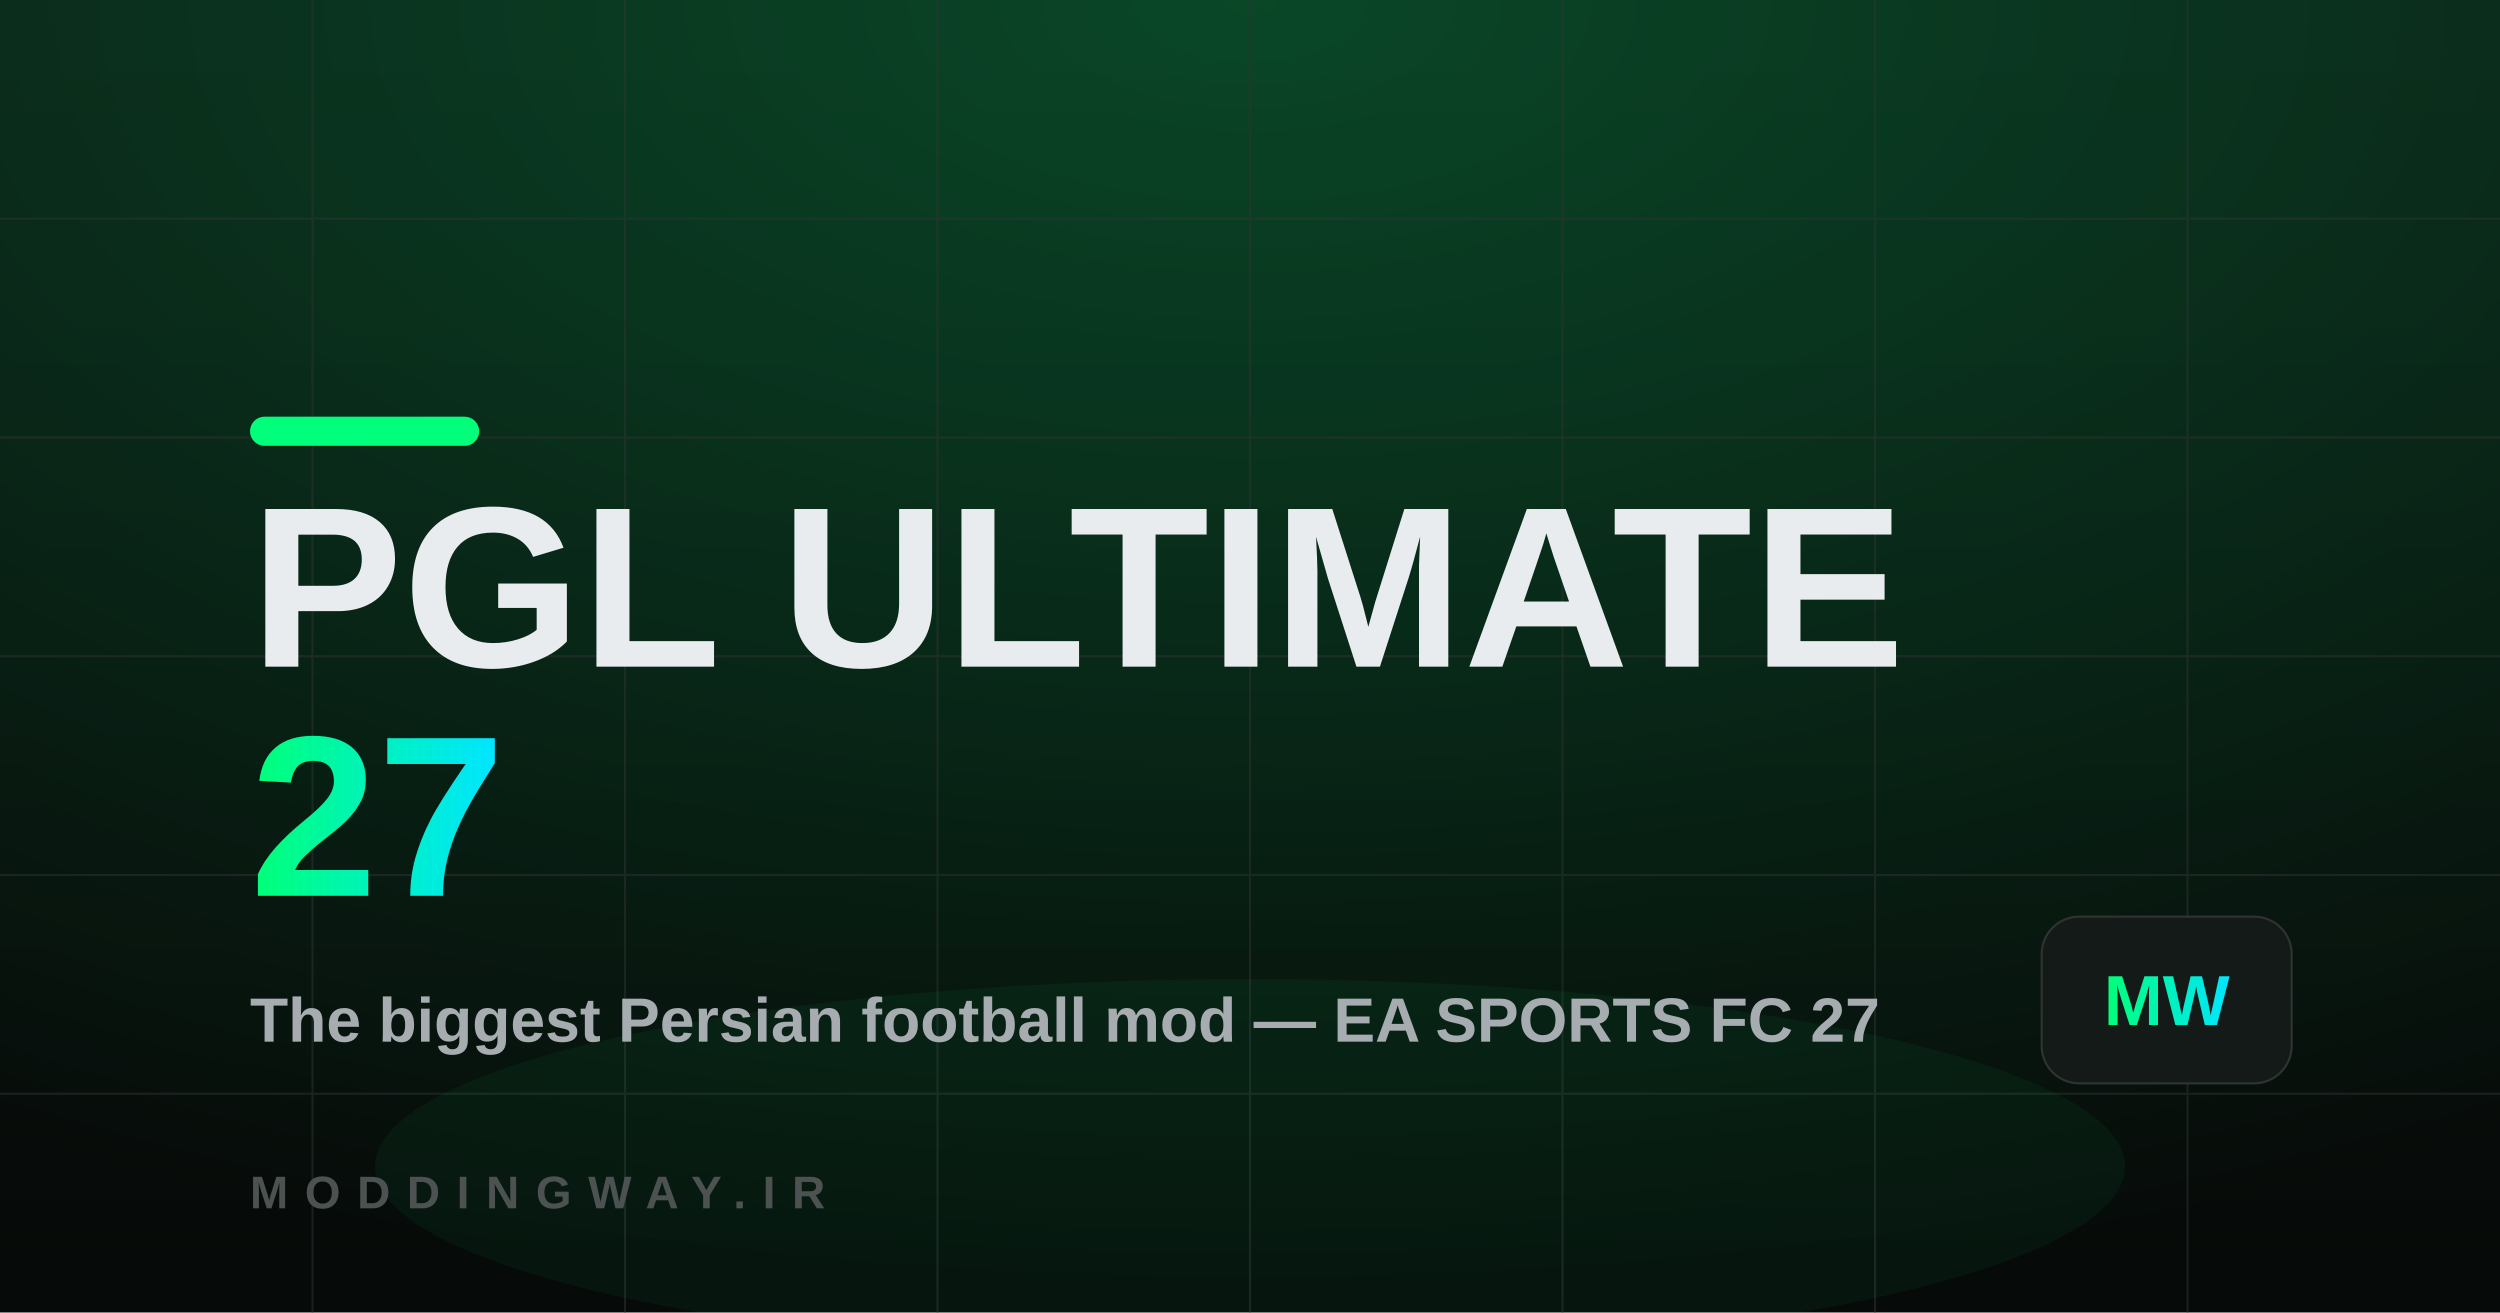
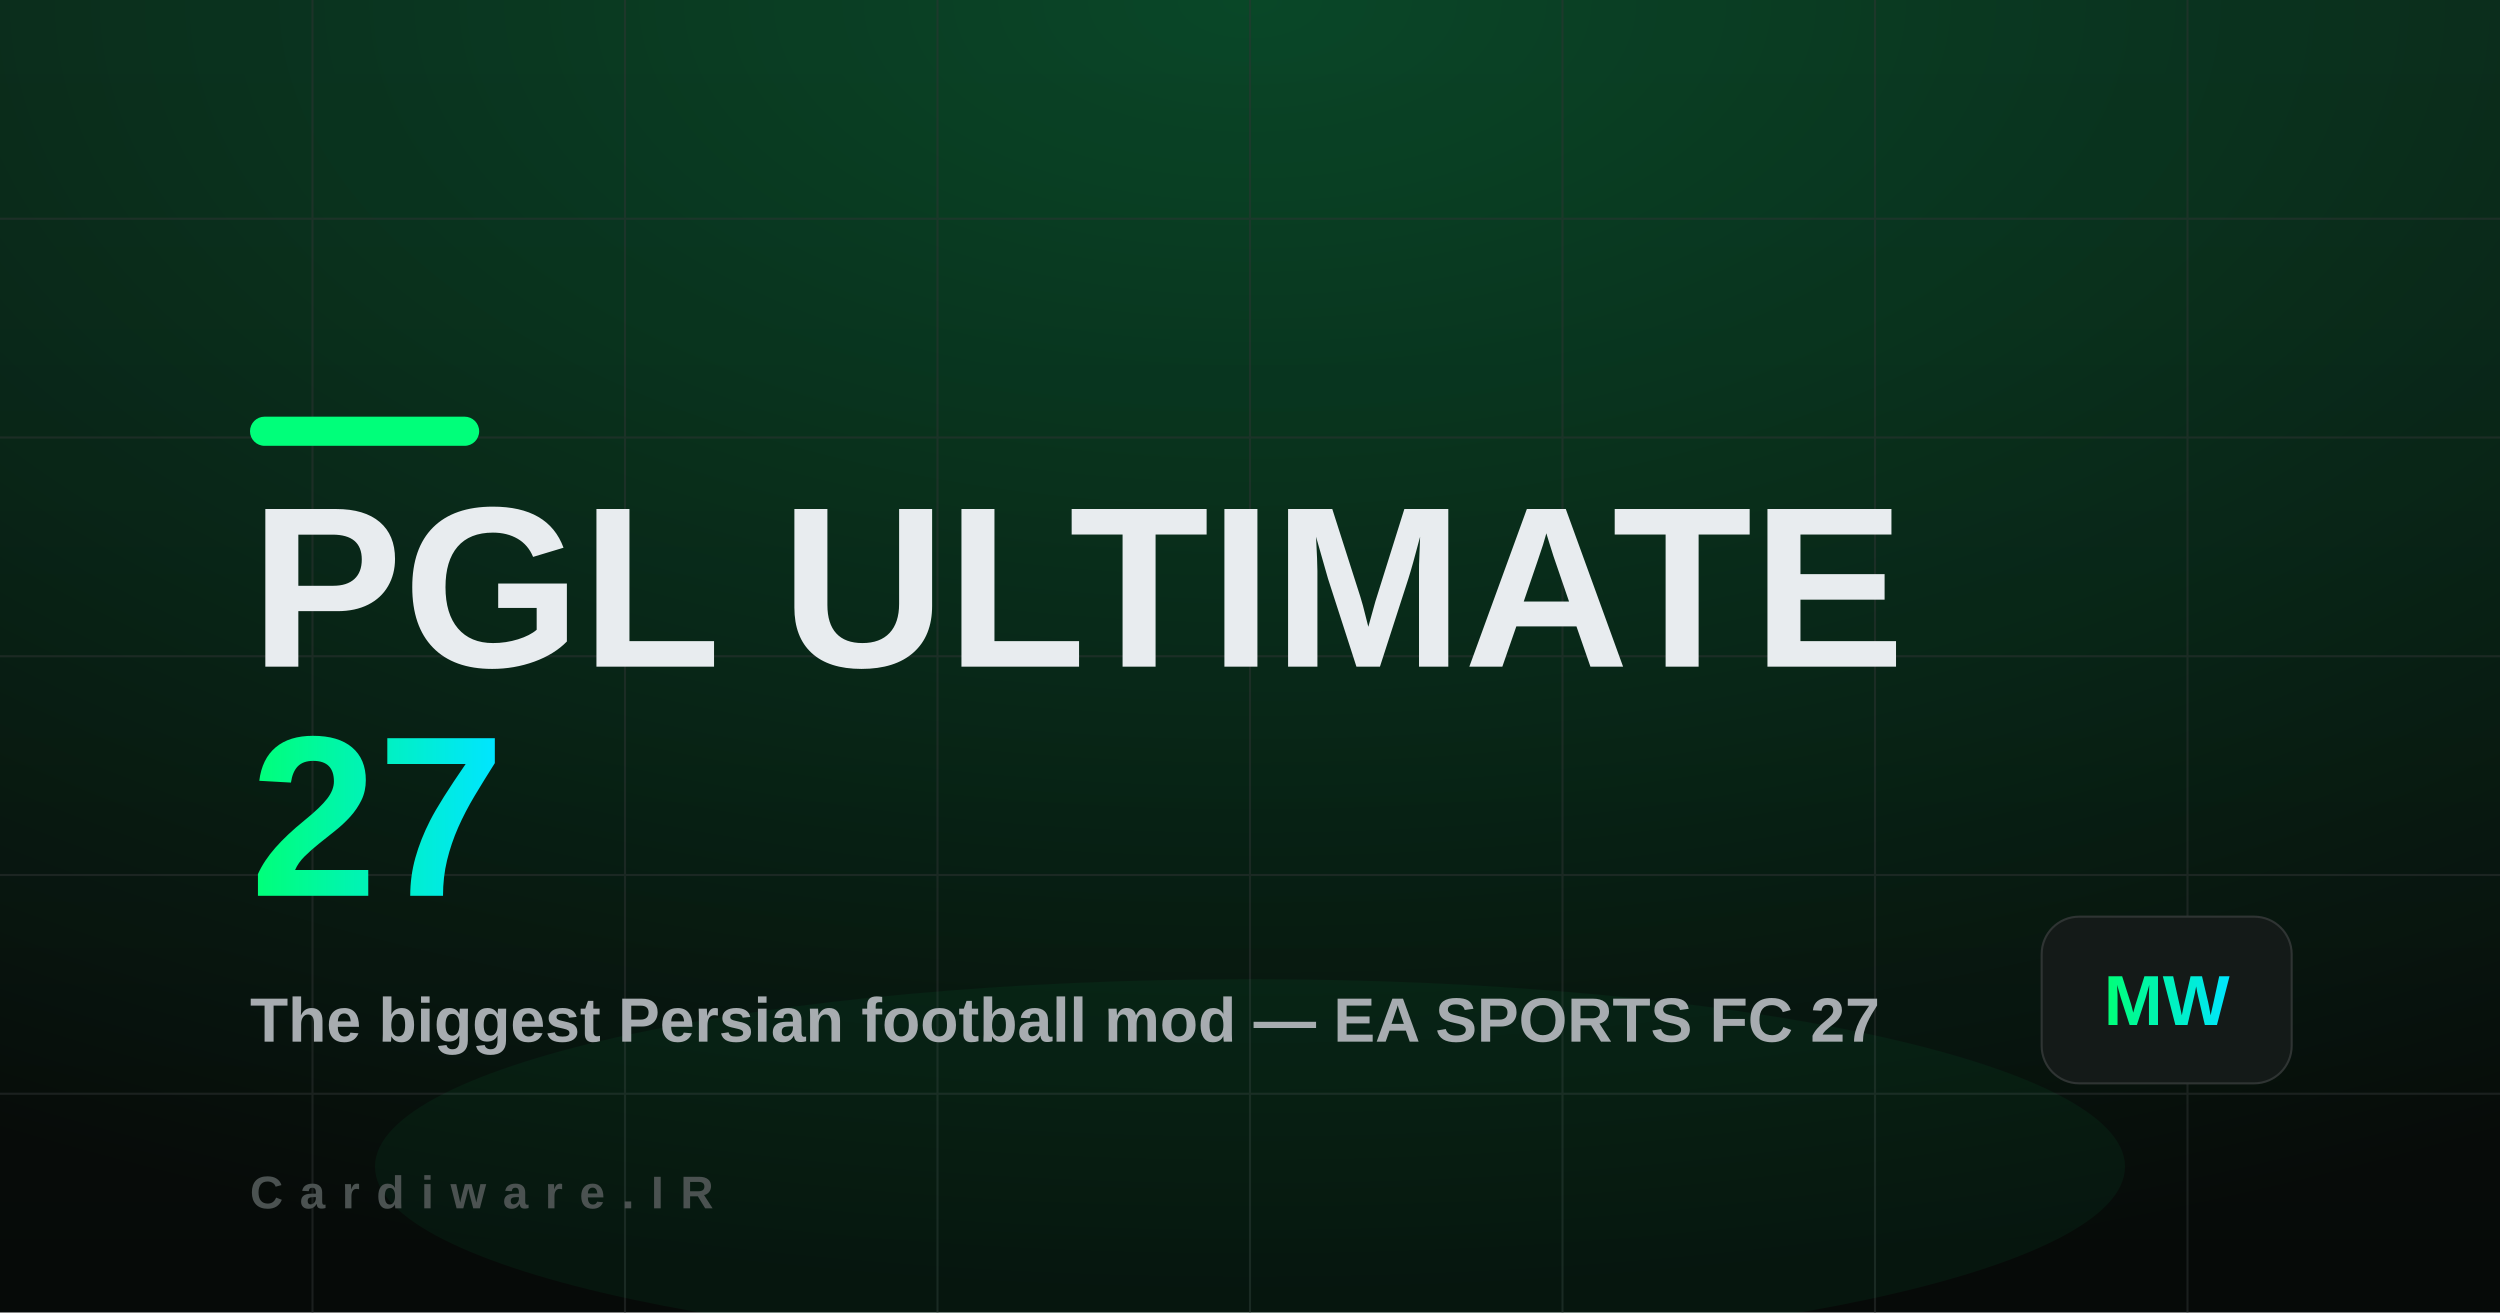
- <svg xmlns="http://www.w3.org/2000/svg" viewBox="0 0 1200 630" role="img" aria-label="Moddingway PGL">
+ <svg xmlns="http://www.w3.org/2000/svg" viewBox="0 0 1200 630" role="img" aria-label="Cardiware PGL">
  <defs>
    <linearGradient id="bg" x1="0" x2="0" y1="0" y2="1">
      <stop offset="0" stop-color="#0C1310" />
      <stop offset="1" stop-color="#060A08" />
    </linearGradient>
    <radialGradient id="aura" cx="0.5" cy="0" r="1">
      <stop offset="0" stop-color="#00FF7A" stop-opacity="0.22" />
      <stop offset="1" stop-color="#00FF7A" stop-opacity="0" />
    </radialGradient>
    <linearGradient id="txt" x1="0" x2="1" y1="0" y2="0">
      <stop offset="0" stop-color="#00FF7A" />
      <stop offset="1" stop-color="#00E5FF" />
    </linearGradient>
  </defs>
  <rect width="1200" height="630" fill="url(#bg)" />
  <rect width="1200" height="630" fill="url(#aura)" />
  <g stroke="#2F3433" stroke-width="1" opacity="0.5">
    <path d="M0 105 H1200 M0 210 H1200 M0 315 H1200 M0 420 H1200 M0 525 H1200" />
    <path d="M150 0 V630 M300 0 V630 M450 0 V630 M600 0 V630 M750 0 V630 M900 0 V630 M1050 0 V630" />
  </g>
  <ellipse cx="600" cy="560" rx="420" ry="90" fill="#00FF7A" opacity="0.05" />
  <rect x="120" y="200" width="110" height="14" rx="7" fill="#00FF7A" />
  <text x="120" y="320" font-family="Arial, sans-serif" font-size="110" font-weight="900" fill="#E8ECEF">PGL ULTIMATE</text>
  <text x="120" y="430" font-family="Arial, sans-serif" font-size="110" font-weight="900" fill="url(#txt)">27</text>
  <text x="120" y="500" font-family="Arial, sans-serif" font-size="30" font-weight="600" fill="#A7ACB0">The biggest Persian football mod — EA SPORTS FC 27</text>
  <g transform="translate(1040 480)">
    <rect x="-60" y="-40" width="120" height="80" rx="18" fill="#141A18" stroke="#2F3433" />
    <text x="0" y="12" text-anchor="middle" font-family="Arial, sans-serif" font-size="34" font-weight="900" fill="url(#txt)">MW</text>
  </g>
-   <text x="120" y="580" font-family="Arial, sans-serif" font-size="22" font-weight="700" fill="#4B5251" letter-spacing="8">MODDINGWAY.IR</text>
+   <text x="120" y="580" font-family="Arial, sans-serif" font-size="22" font-weight="700" fill="#4B5251" letter-spacing="8">Cardiware.IR</text>
</svg>
